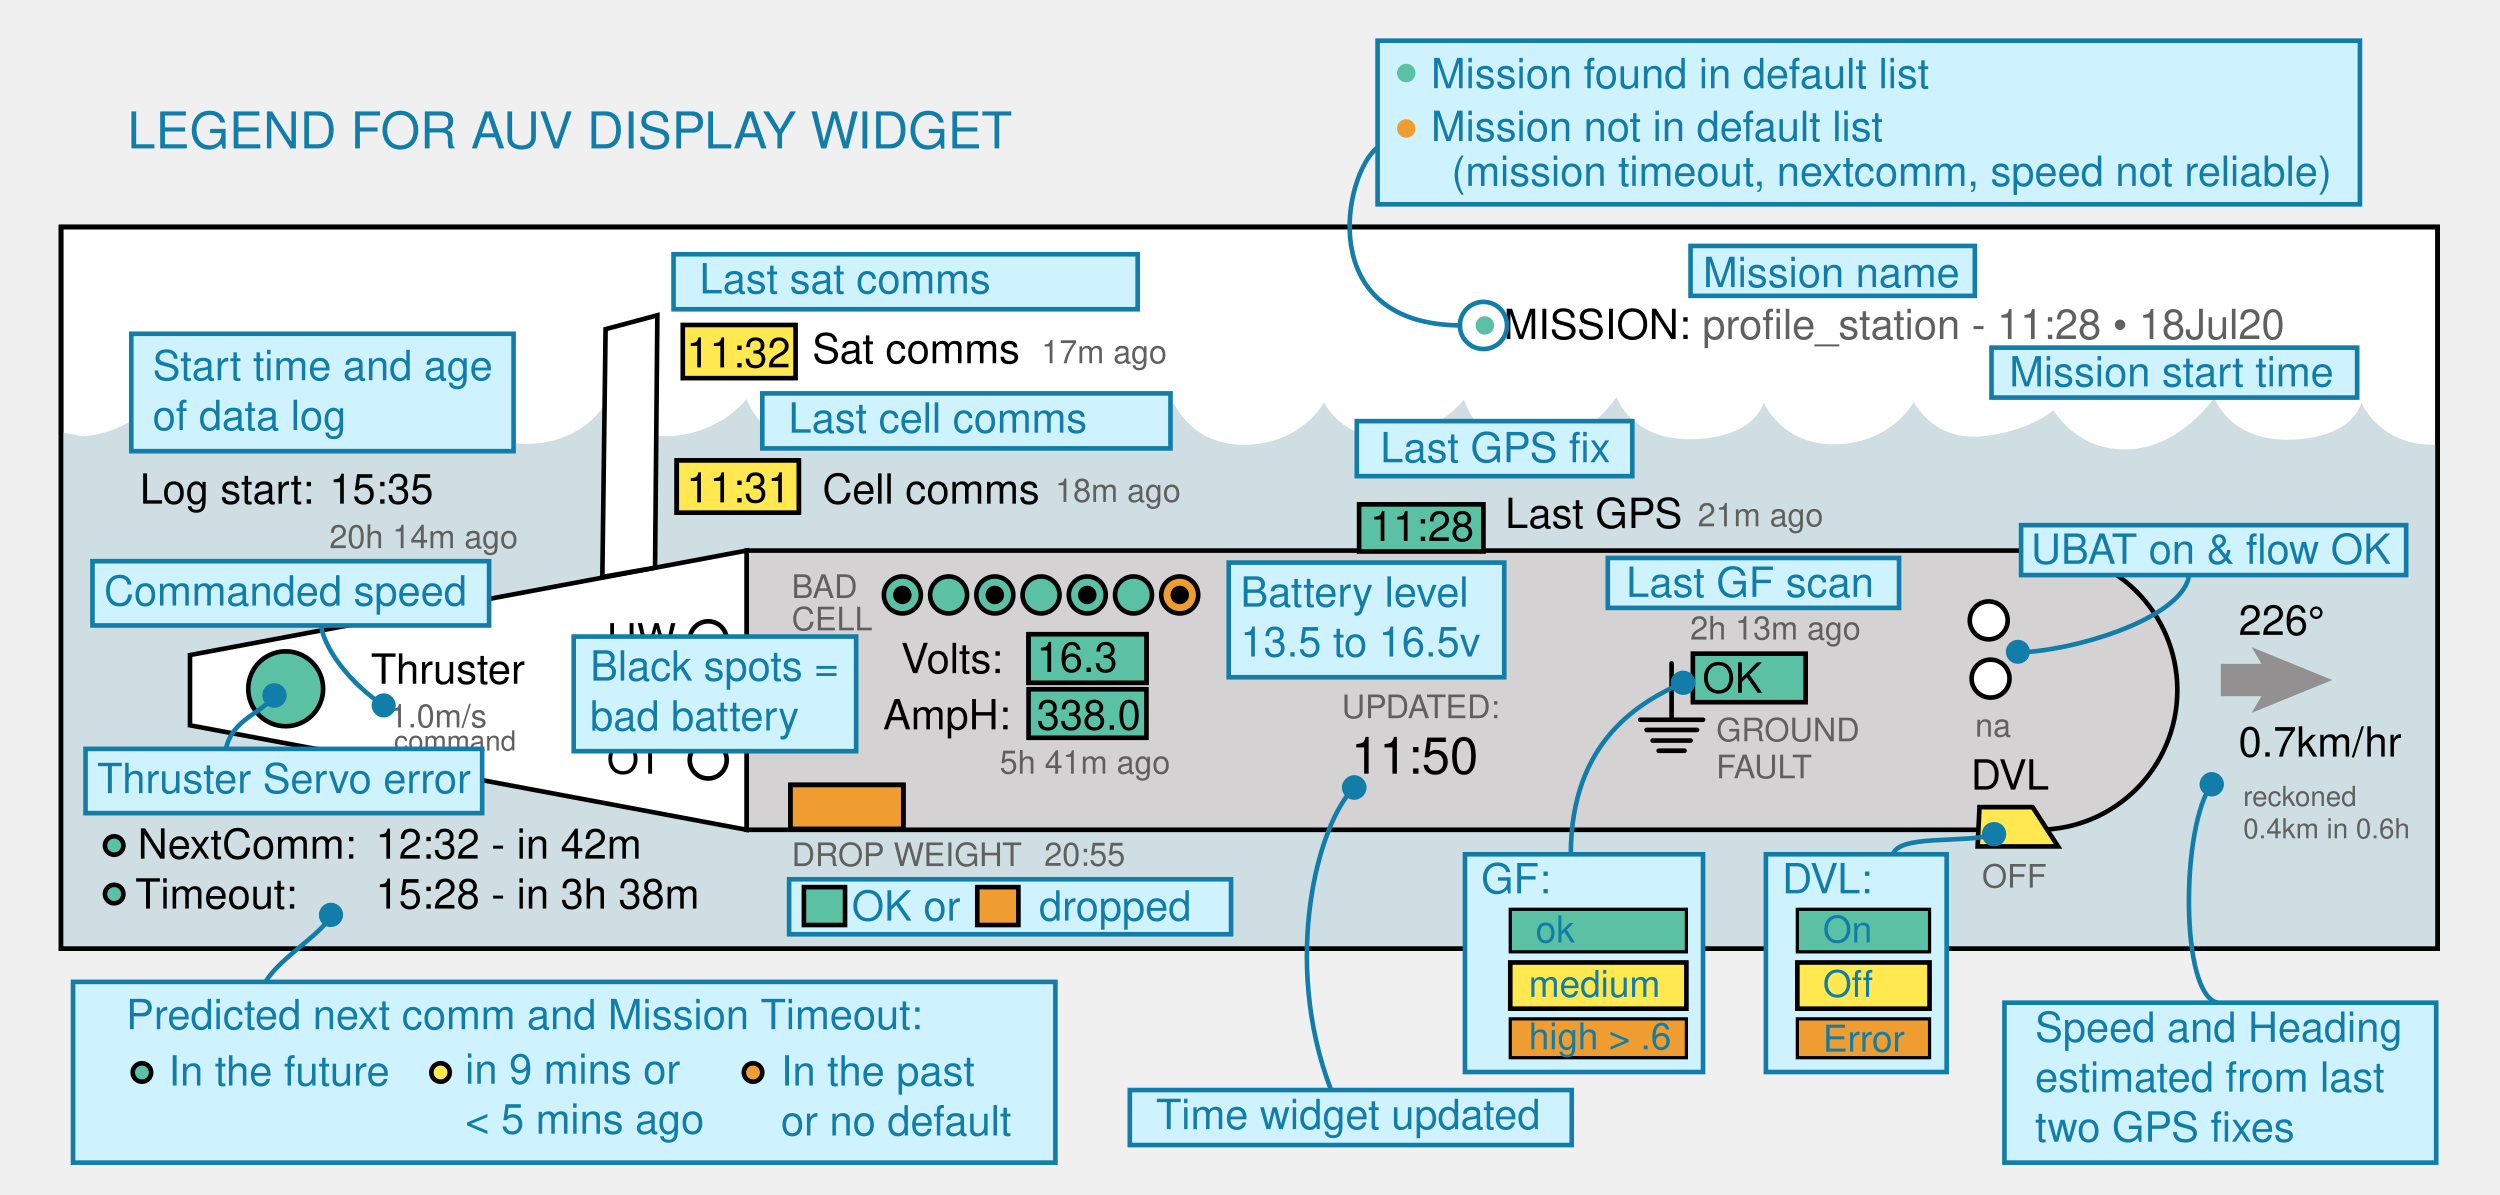
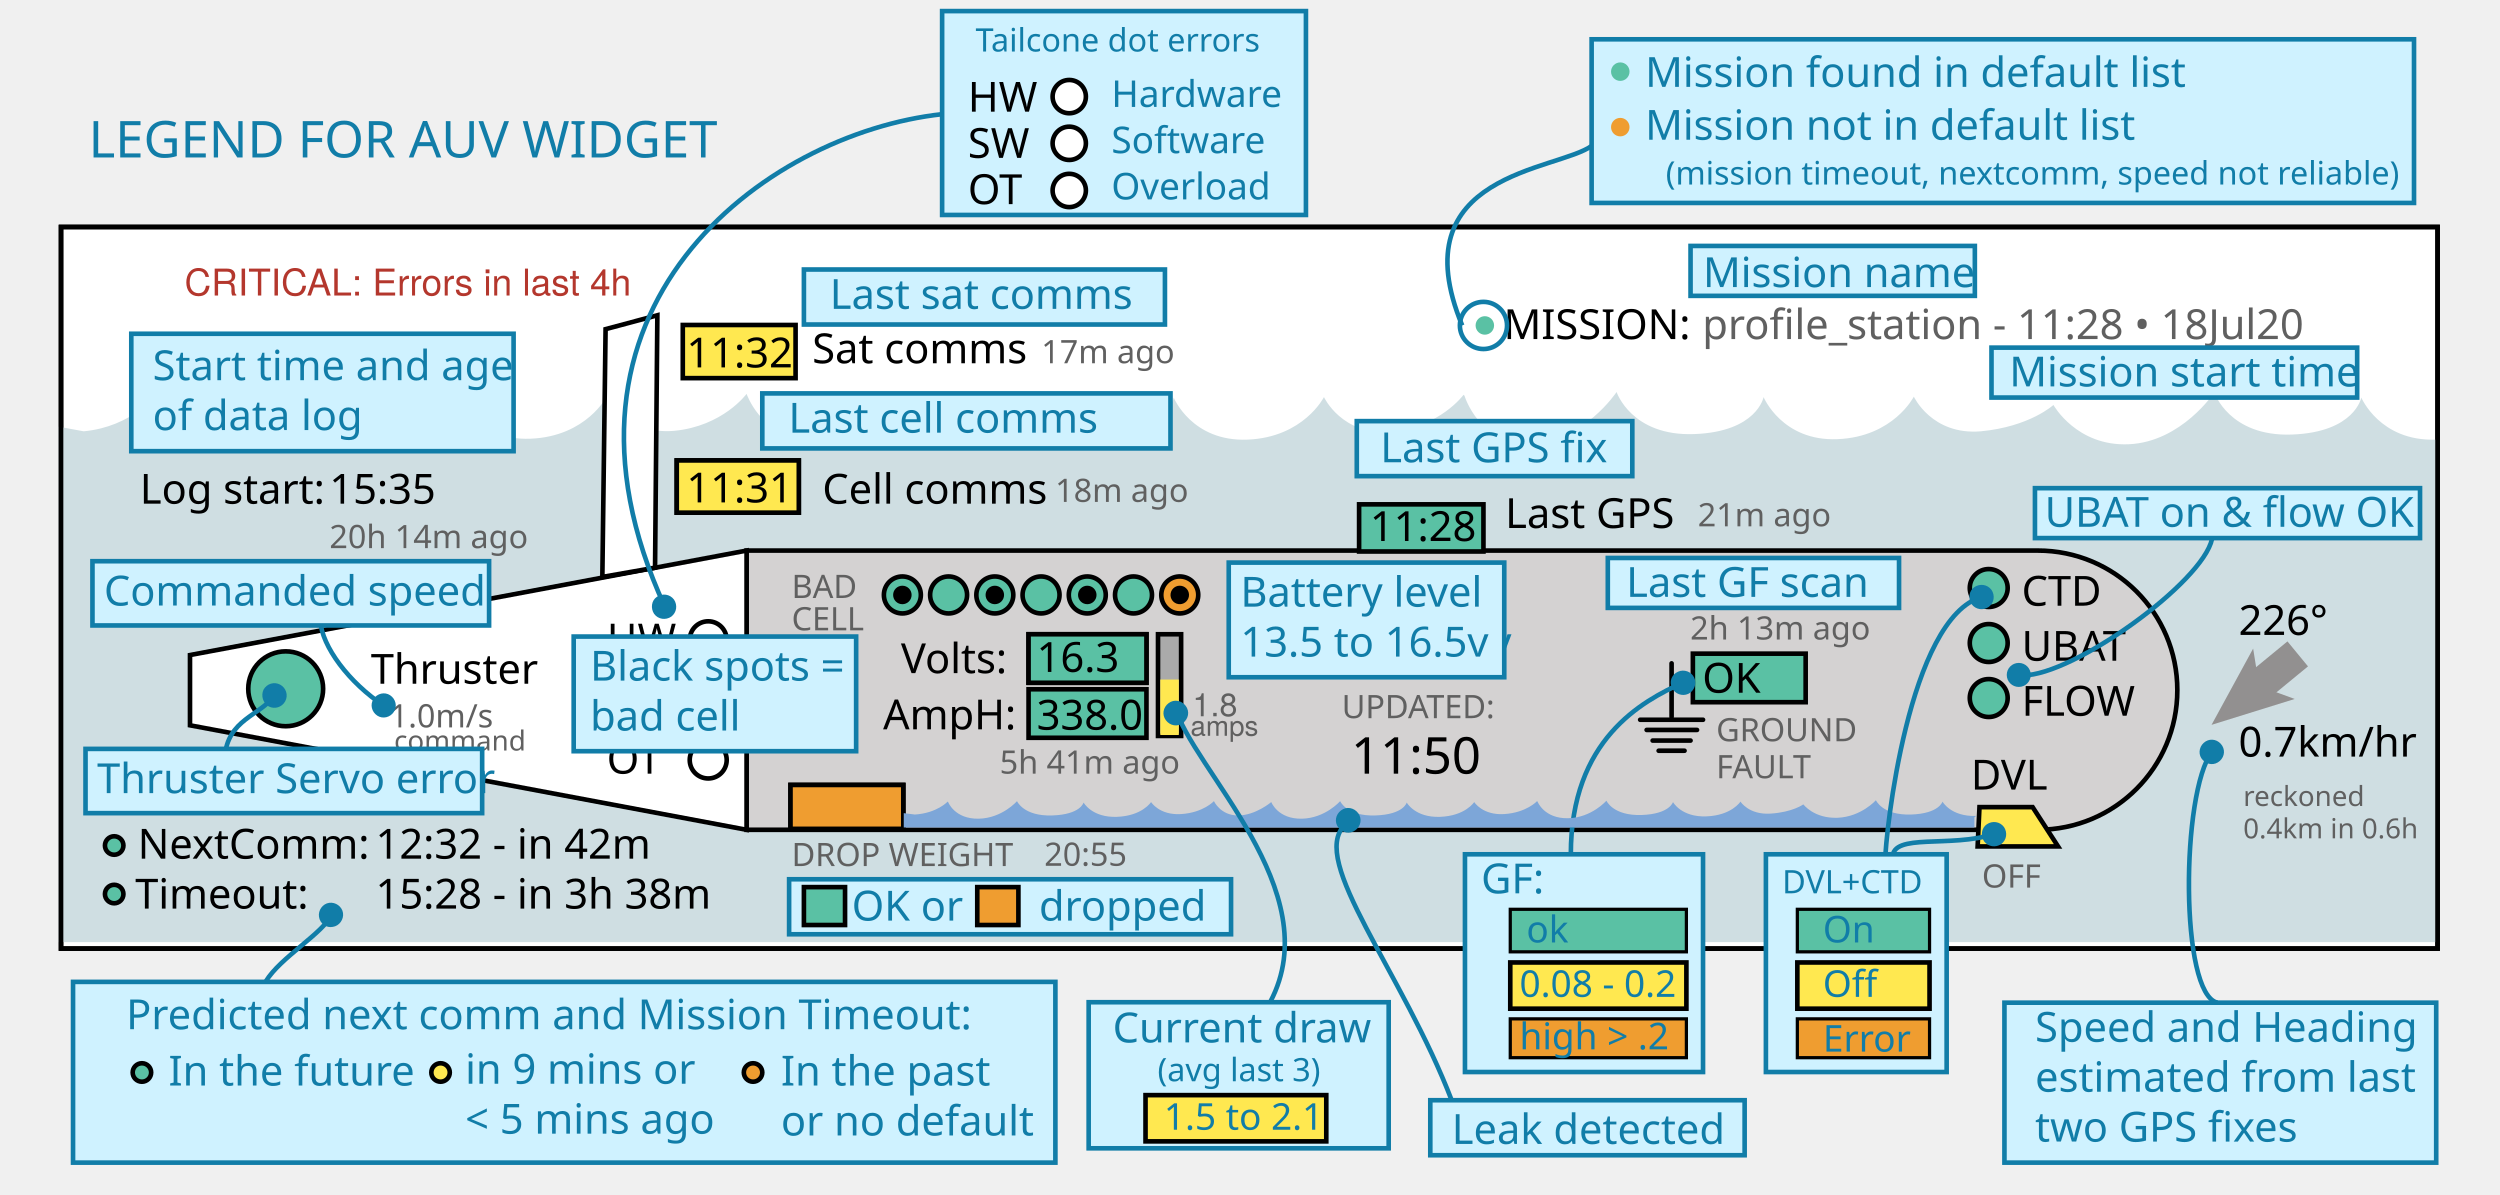
- <svg xmlns="http://www.w3.org/2000/svg" version="1.1" x="0px" y="0px" viewBox="0 0 540.8 258.4" style="enable-background:new 0 0 540.8 258.4;" xml:space="preserve">
+ <svg xmlns="http://www.w3.org/2000/svg" version="1.1" id="Layer_1" x="0px" y="0px" viewBox="0 0 540.8 258.4" style="enable-background:new 0 0 540.8 258.4;" xml:space="preserve">
  <style type="text/css">
	.st0{fill:#FFFFFF;stroke:#000000;}
	.st1{fill:#CFDEE2;}
- 	.st2{fill:none;}
- 	.st3{fill:none;stroke:#000000;}
+ 	.st2{fill:none;stroke:#000000;}
+ 	.st3{fill:none;}
	.st4{fill:#D4D2D2;stroke:#000000;}
- 	.st5{font-family:HelveticaNeue-Medium,Helvetica,Arial,sans-serif;}
+ 	.st5{font-family:'HelveticaNeue-Medium';}
	.st6{font-size:9px;}
	.st7{fill:#EF9D30;stroke:#000000;}
	.st8{fill:none;stroke:#000000;stroke-linecap:round;}
	.st9{fill:#5AC1A4;stroke:#000000;}
	.st10{fill:#5AC1A4;}
	.st11{fill:#FFE850;stroke:#000000;}
	.st12{fill:#606060;}
	.st13{font-size:7px;}
- 	.st14{font-family:HelveticaNeue-Medium,Helvetica,Arial,sans-serif;}
- 	.st15{font-size:11px;}
- 	.st16{font-size:6px;}
- 	.st17{fill:#929090;}
- 	.st18{fill:none;stroke:#117DA8;stroke-miterlimit:10;}
- 	.st19{fill:#117DA8;}
+ 	.st14{font-size:11px;}
+ 	.st15{font-size:6px;}
+ 	.st16{fill:#929090;}
+ 	.st17{fill:none;stroke:#117DA8;stroke-miterlimit:10;}
+ 	.st18{fill:#117DA8;}
+ 	.st19{fill:#7DA6D8;}
	.st20{fill:#CFF2FF;stroke:#117DA8;stroke-miterlimit:10;}
- 	.st21{enable-background:new    ;}
- 	.st22{fill:#EF9D30;}
- 	.st23{fill:#EF9D30;stroke:#000000;stroke-width:0.7;}
- 	.st24{fill:#5AC1A4;stroke:#000000;stroke-width:0.7;}
- 	.st25{font-size:8px;}
+ 	.st21{fill:#EF9D30;}
+ 	.st22{fill:#EF9D30;stroke:#000000;stroke-width:0.7;}
+ 	.st23{fill:#5AC1A4;stroke:#000000;stroke-width:0.7;}
+ 	.st24{font-size:8px;}
+ 	.st25{enable-background:new    ;}
+ 	.st26{fill:#B4372D;}
+ 	.st27{font-family:'HelveticaNeue';}
+ 	.st28{fill:#AAAAAA;stroke:#000000;}
+ 	.st29{fill:#FFE850;}
</style>
-   <g id="Layer_1">
+   <g id="Layer_1_00000015347750113019276860000013055904778347995819_">
    <rect x="13.2" y="49.1" class="st0" width="514.1" height="156.1" />
    <g transform="translate(0 8)">
      <g>
-         <path class="st1" d="M526.9,88.2v108.7H12.7V85.4l5.4,1c10.6-1,15.7-8,15.7-8l0.2,0.2c0,0,3.2,10.8,14.5,10.3     C59.9,88.5,67,77.8,67,77.8s3.2,9.6,16.8,9.1c13.6-0.5,15-8,15-8s3.9,9.6,16,9.1c12.1-0.5,16.5-9.2,16.5-9.2s3.9,8.4,14.5,7.5     c10.6-1,15.7-8,15.7-8s3.1,8.9,11.6,8.9s16-8.4,16-8.4s3.2,10.8,14.5,10.3C215,88.6,222.1,78,222.1,78s3.2,9.6,16.8,9.1     s15-8,15-8s3.9,9.6,16,9.1c12.1-0.5,16.5-9.2,16.5-9.2s3.9,8.4,14.5,7.5c10.6-1,15.7-8,15.7-8l0.2,0.2c0,0,3.2,10.8,14.5,10.3     c11.3-0.4,18.4-11.1,18.4-11.1s3.2,9.6,16.8,9.1s15-8,15-8s4,9.6,16,9.1c12.1-0.5,16.5-9.2,16.5-9.2s3.9,8.4,14.5,7.5     c10.6-1,15.7-5.7,15.7-5.7s5,9,16.3,8.5C471.9,88.7,479,78,479,78s3.2,9.6,16.8,9.1s15-8,15-8S514.8,88.6,526.9,88.2" />
-       </g>
-     </g>
-     <rect x="13.2" y="169.1" class="st2" width="514.1" height="36.1" />
-     <rect x="13.2" y="49.1" class="st3" width="514.1" height="156.1" />
-     <line class="st2" x1="137" y1="179.6" x2="155" y2="169.1" />
-     <path class="st2" d="M23.3,210.5c0,0,7.4-8.9,20.8-8.9s20.9,8.9,42.1,8.9s29.8-19,47.7-28.9" />
+         <path class="st1" d="M526.9,87.1v108.7H12.7V84.3l5.4,1c10.6-1,15.7-8,15.7-8l0.2,0.2c0,0,3.2,10.8,14.5,10.3     C59.9,87.4,67,76.7,67,76.7s3.2,9.6,16.8,9.1s15-8,15-8s3.9,9.6,16,9.1s16.5-9.2,16.5-9.2s3.9,8.4,14.5,7.5c10.6-1,15.7-8,15.7-8     s3.1,8.9,11.6,8.9s16-8.4,16-8.4s3.2,10.8,14.5,10.3c11.4-0.5,18.5-11.1,18.5-11.1s3.2,9.6,16.8,9.1s15-8,15-8s3.9,9.6,16,9.1     s16.5-9.2,16.5-9.2s3.9,8.4,14.5,7.5c10.6-1,15.7-8,15.7-8l0.2,0.2c0,0,3.2,10.8,14.5,10.3c11.3-0.4,18.4-11.1,18.4-11.1     s3.2,9.6,16.8,9.1s15-8,15-8s4,9.6,16,9.1c12.1-0.5,16.5-9.2,16.5-9.2s3.9,8.4,14.5,7.5c10.6-1,15.7-5.7,15.7-5.7s5,9,16.3,8.5     c11.4-0.5,18.5-11.2,18.5-11.2s3.2,9.6,16.8,9.1s15-8,15-8S514.8,87.5,526.9,87.1" />
+       </g>
+     </g>
+     <rect x="13.2" y="49.1" class="st2" width="514.1" height="156.1" />
+     <line class="st3" x1="137" y1="179.6" x2="155" y2="169.1" />
+     <path class="st3" d="M23.3,210.5c0,0,7.4-8.9,20.8-8.9s20.9,8.9,42.1,8.9s29.8-19,47.7-28.9" />
    <path class="st4" d="M440.8,179.5H161.5v-60.4h279.3c16.7,0,30.2,13.5,30.2,30.2l0,0C471,166,457.5,179.5,440.8,179.5z" />
    <polygon class="st0" points="41.1,156.9 161.5,179.5 161.5,119.1 41.1,141.7  " />
    <polygon class="st0" points="141.7,122.8 130.3,124.8 131,71.2 142.2,68.2  " />
    <text transform="matrix(1 0 0 1 131.2485 141.3537)" class="st5 st6">HW</text>
    <text transform="matrix(1 0 0 1 131.2485 154.3537)" class="st5 st6">SW</text>
    <text transform="matrix(1 0 0 1 131.2485 167.3537)" class="st5 st6">OT</text>
    <circle class="st0" cx="153.2" cy="138.4" r="4" />
    <circle class="st0" cx="153.2" cy="151.4" r="4" />
    <circle class="st0" cx="153.2" cy="164.4" r="4" />
    <rect x="171" y="169.8" class="st7" width="24.4" height="9.5" />
    <g>
      <line class="st8" x1="361.6" y1="143.5" x2="361.6" y2="155.1" />
      <line class="st8" x1="354.8" y1="155.7" x2="368.4" y2="155.7" />
      <line class="st8" x1="356.2" y1="157.9" x2="367.1" y2="157.9" />
      <line class="st8" x1="357.5" y1="160.2" x2="365.7" y2="160.2" />
    </g>
    <line class="st8" x1="358.8" y1="162.4" x2="364.4" y2="162.4" />
    <circle class="st9" cx="61.8" cy="149" r="8.1" />
    <g>
      <circle class="st9" cx="195.2" cy="128.7" r="4" />
      <circle class="st9" cx="205.2" cy="128.7" r="4" />
      <circle class="st9" cx="215.2" cy="128.7" r="4" />
      <circle class="st9" cx="225.2" cy="128.7" r="4" />
      <circle class="st9" cx="235.2" cy="128.7" r="4" />
      <circle class="st9" cx="245.2" cy="128.7" r="4" />
-       <circle class="st7" cx="255.2" cy="128.7" r="4" />
+       <ellipse transform="matrix(0.1602 -0.9871 0.9871 0.1602 87.2834 359.9893)" class="st7" cx="255.2" cy="128.7" rx="4" ry="4" />
    </g>
    <circle class="st10" cx="321.2" cy="70.4" r="2" />
-     <circle class="st2" cx="321.2" cy="80.9" r="1.6" />
+     <circle class="st3" cx="321.2" cy="80.9" r="1.6" />
    <circle class="st9" cx="24.7" cy="182.9" r="2" />
    <circle class="st9" cx="24.7" cy="193.4" r="2" />
    <rect x="147.7" y="70.3" class="st11" width="24.4" height="11.5" />
    <rect x="146.4" y="99.6" class="st11" width="26.4" height="11.3" />
    <rect x="294" y="109.1" class="st9" width="26.9" height="10.2" />
    <rect x="222.5" y="149.1" class="st9" width="25.5" height="10.5" />
    <rect x="222.5" y="137.2" class="st9" width="25.5" height="10.5" />
    <rect x="171" y="169.8" class="st7" width="24.4" height="9.5" />
    <rect x="146.4" y="99.6" class="st11" width="26.4" height="11.3" />
    <rect x="222.5" y="137.2" class="st9" width="25.5" height="10.5" />
    <rect x="366.2" y="141.4" class="st9" width="24.4" height="10.5" />
    <polygon class="st11" points="428.2,174.6 439.7,174.6 445.2,183.1 427.8,183.1  " />
-     <ellipse transform="matrix(0.1602 -0.9871 0.9871 0.1602 149.466 547.2635)" class="st2" cx="396.3" cy="185.8" rx="5.9" ry="5.9" />
-     <circle class="st0" cx="430.2" cy="134.2" r="4.1" />
-     <circle class="st0" cx="430.6" cy="146.8" r="4.1" />
-     <text transform="matrix(1 0 0 1 427.2485 159.3537)" class="st12 st5 st13">na</text>
+     <ellipse class="st3" cx="396.4" cy="185.8" rx="5.9" ry="5.9" />
+     <circle class="st9" cx="430.2" cy="127.2" r="4.1" />
+     <circle class="st9" cx="430.2" cy="139.1" r="4.1" />
+     <circle class="st9" cx="430.2" cy="151" r="4.1" />
    <text transform="matrix(1 0 0 1 368.2485 73.3537)" class="st12 st5 st6">profile_station - 11:28 • 18Jul20</text>
-     <text transform="matrix(1 0 0 1 148.4957 108.6786)" class="st5 st6">11:31</text>
+     <text transform="matrix(1 0 0 1 148.4956 108.6786)" class="st5 st6">11:31</text>
    <text transform="matrix(1 0 0 1 148.4963 79.4791)" class="st5 st6">11:32</text>
-     <text transform="matrix(1 0 0 1 296.349 117.0336)" class="st5 st6">11:28</text>
+     <text transform="matrix(1 0 0 1 296.3491 117.0336)" class="st5 st6">11:28</text>
    <text transform="matrix(1 0 0 1 484.2485 137.3537)" class="st5 st6">226°</text>
    <text transform="matrix(1 0 0 1 484.2485 163.6742)" class="st5 st6">0.7km/hr</text>
    <text transform="matrix(1 0 0 1 81.2485 185.7436)" class="st5 st6">12:32 - in 42m</text>
    <text transform="matrix(1 0 0 1 81.2485 196.5436)" class="st5 st6">15:28 - in 3h 38m</text>
    <text transform="matrix(1 0 0 1 225.2485 78.5761)" class="st12 st5 st13">17m ago</text>
    <text transform="matrix(1 0 0 1 71.2485 108.9576)" class="st5 st6">15:35</text>
    <text transform="matrix(1 0 0 1 71.2485 118.5761)" class="st12 st5 st13">20h 14m ago</text>
    <text transform="matrix(1 0 0 1 228.2485 108.5761)" class="st12 st5 st13">18m ago</text>
    <text transform="matrix(1 0 0 1 224.2485 145.3468)" class="st5 st6">16.3</text>
    <text transform="matrix(1 0 0 1 224.2485 157.8454)" class="st5 st6">338.0</text>
    <text transform="matrix(1 0 0 1 216.2485 167.3537)" class="st12 st5 st13">5h 41m ago</text>
    <text transform="matrix(1 0 0 1 225.8867 187.2882)" class="st12 st5 st13">20:55</text>
-     <text transform="matrix(1 0 0 1 365.6114 138.3473)" class="st12 st5 st13">2h 13m ago</text>
+     <text transform="matrix(1 0 0 1 365.6113 138.3473)" class="st12 st5 st13">2h 13m ago</text>
    <text transform="matrix(1 0 0 1 367.2485 113.8537)" class="st12 st5 st13">21m ago</text>
    <text transform="matrix(1 0 0 1 368.2485 149.851)" class="st5 st6">OK</text>
-     <text transform="matrix(1 0 0 1 84.3097 157.3537)" class="st12 st5 st13">1.0m/s</text>
-     <text transform="matrix(1 0 0 1 286.2485 142.0872)" class="st14 st15">BRIZO</text>
-     <text transform="matrix(1 0 0 1 292.2485 167.3537)" class="st14 st15">11:50</text>
-     <text transform="matrix(1 0 0 1 485.2485 181.3537)" class="st12 st5 st16">0.4km in 0.6h</text>
+     <text transform="matrix(1 0 0 1 84.3098 157.3537)" class="st12 st5 st13">1.0m/s</text>
+     <text transform="matrix(1 0 0 1 286.2485 142.0872)" class="st5 st14">BRIZO</text>
+     <text transform="matrix(1 0 0 1 292.2485 167.3537)" class="st5 st14">11:50</text>
+     <text transform="matrix(1 0 0 1 485.2485 181.3537)" class="st12 st5 st15">0.4km in 0.6h</text>
    <text transform="matrix(1 0 0 1 325.2485 73.3537)" class="st5 st6">MISSION:</text>
    <text transform="matrix(1 0 0 1 290.2485 155.3537)" class="st12 st5 st13">UPDATED:</text>
    <g>
      <circle cx="195.2" cy="128.7" r="2" />
      <circle cx="215.2" cy="128.7" r="2" />
      <circle cx="235.2" cy="128.7" r="2" />
-       <circle cx="255.2" cy="128.7" r="2" />
+       <ellipse transform="matrix(0.1602 -0.9871 0.9871 0.1602 87.2834 359.9893)" cx="255.2" cy="128.7" rx="2" ry="2" />
      <text transform="matrix(1 0 0 1 171.2485 129.3537)" class="st12 st5 st13">BAD</text>
      <text transform="matrix(1 0 0 1 171.2485 136.3537)" class="st12 st5 st13">CELL</text>
    </g>
-     <text transform="matrix(1 0 0 1 485.2485 174.3537)" class="st12 st5 st16">reckoned</text>
-     <text transform="matrix(1 0 0 1 85.2485 162.3537)" class="st12 st5 st16">command</text>
-     <text transform="matrix(1 0 0 1 194.8885 145.6178)" class="st5 st6">Volts:</text>
+     <text transform="matrix(1 0 0 1 485.2485 174.3537)" class="st12 st5 st15">reckoned</text>
+     <text transform="matrix(1 0 0 1 85.2485 162.3537)" class="st12 st5 st15">command</text>
+     <text transform="matrix(1 0 0 1 194.8884 145.6178)" class="st5 st6">Volts:</text>
    <text transform="matrix(1 0 0 1 191.0276 157.7702)" class="st5 st6">AmpH:</text>
    <text transform="matrix(1 0 0 1 171.2485 187.3537)" class="st12 st5 st13">DROP WEIGHT</text>
-     <text transform="matrix(1 0 0 1 428.7364 192.0028)" class="st12 st5 st13">OFF</text>
-     <text transform="matrix(1 0 0 1 29.7938 185.7436)" class="st5 st6">NextComm:</text>
+     <text transform="matrix(1 0 0 1 428.7363 192.0028)" class="st12 st5 st13">OFF</text>
+     <text transform="matrix(1 0 0 1 29.7937 185.7436)" class="st5 st6">NextComm:</text>
    <text transform="matrix(1 0 0 1 29.2485 196.5436)" class="st5 st6">Timeout: </text>
    <g>
      <text transform="matrix(1 0 0 1 371.2485 160.3537)" class="st12 st5 st13">GROUND</text>
      <text transform="matrix(1 0 0 1 371.2485 168.3537)" class="st12 st5 st13">FAULT</text>
    </g>
-     <text transform="matrix(1 0 0 1 426.3441 170.8031)" class="st5 st6">DVL</text>
+     <text transform="matrix(1 0 0 1 426.344 170.8031)" class="st5 st6">DVL</text>
+     <text transform="matrix(1 0 0 1 437.3228 131.0304)" class="st5 st6">CTD</text>
+     <text transform="matrix(1 0 0 1 437.3228 142.9301)" class="st5 st6">UBAT</text>
+     <text transform="matrix(1 0 0 1 437.3228 154.8298)" class="st5 st6">FLOW</text>
    <text transform="matrix(1 0 0 1 325.5999 114.2191)" class="st5 st6">Last GPS</text>
    <text transform="matrix(1 0 0 1 175.7026 78.5761)" class="st5 st6">Sat comms</text>
    <text transform="matrix(1 0 0 1 177.8984 108.9576)" class="st5 st6">Cell comms</text>
    <text transform="matrix(1 0 0 1 30.2485 108.9576)" class="st5 st6">Log start:</text>
-     <text transform="matrix(1 0 0 1 80.2152 147.9057)" class="st5 st6">Thruster</text>
-     <g>
-       <rect x="480.4" y="143.6" class="st17" width="11.7" height="7" />
-       <g>
-         <polygon class="st17" points="504.5,147.1 487.1,154.2 491.2,147.1 487.1,140    " />
-       </g>
-     </g>
-     <path class="st18" d="M316.3,70.4c-32.4,0-25.6-33.1-18.2-38.6" />
-     <g>
-       <g>
-         <path class="st18" d="M364.2,147.6c-9.1,4.1-24.4,12.4-24.4,37.2" />
-         <g>
-           <path class="st19" d="M363,145.3c1.3-0.6,2.9,0,3.5,1.3c0.6,1.3,0,2.9-1.3,3.5c-1.3,0.6-2.9,0-3.5-1.3      C361,147.5,361.6,145.9,363,145.3z" />
-         </g>
-       </g>
-     </g>
-     <circle class="st18" cx="320.9" cy="70.4" r="5.1" />
-   </g>
-   <g id="Layer_2">
+     <text transform="matrix(1 0 0 1 80.2151 147.9057)" class="st5 st6">Thruster</text>
+     <g>
+       <rect x="486.7" y="141.7" transform="matrix(0.7725 -0.635 0.635 0.7725 19.8273 345.7652)" class="st16" width="11.7" height="7" />
+       <g>
+         <polygon class="st16" points="478.4,156.8 487.4,140.3 488.7,148.4 496.4,151.2    " />
+       </g>
+     </g>
+     <path class="st17" d="M316.3,70.4C302.6,37.3,337,37,344.4,31.5" />
+     <g>
+       <g>
+         <g>
+           <path class="st18" d="M363,145.3c1.3-0.6,2.9,0,3.5,1.3s0,2.9-1.3,3.5s-2.9,0-3.5-1.3C361,147.5,361.6,145.9,363,145.3z" />
+         </g>
+         <path class="st17" d="M364.2,147.6c-9.1,4.1-24.4,12.4-24.4,37.2" />
+       </g>
+     </g>
+     <circle class="st17" cx="320.9" cy="70.4" r="5.1" />
+   </g>
+   <g transform="translate(119.3 -107.2)">
+     <path class="st19" d="M307.8,284v2.2H76.2v-3.1l2.4,0.3c4.8-0.3,7.1-2.8,7.1-2.8l0.1,0.1c0,0,1.4,3.7,6.6,3.6   c5.1-0.1,8.3-3.8,8.3-3.8s1.4,3.3,7.6,3.1s6.8-2.8,6.8-2.8s1.8,3.3,7.2,3.1c5.5-0.2,7.4-3.2,7.4-3.2s1.8,2.9,6.5,2.6   c4.8-0.3,7.1-2.8,7.1-2.8s1.4,3.1,5.2,3.1c3.8,0,7.2-2.9,7.2-2.9s1.4,3.7,6.6,3.6c5.1-0.1,8.3-3.8,8.3-3.8s1.4,3.3,7.6,3.1   s6.8-2.8,6.8-2.8s1.8,3.3,7.2,3.1c5.5-0.2,7.4-3.2,7.4-3.2s1.8,2.9,6.5,2.6c4.8-0.3,7.1-2.8,7.1-2.8l0.1,0.1c0,0,1.4,3.7,6.6,3.6   c5.1-0.1,8.3-3.8,8.3-3.8s1.4,3.3,7.6,3.1c6.1-0.2,6.8-2.8,6.8-2.8s1.8,3.3,7.2,3.1c5.5-0.2,7.4-3.2,7.4-3.2s1.8,2.9,6.5,2.6   c4.8-0.3,7.1-2,7.1-2s2.3,3.1,7.4,2.9s8.3-3.8,8.3-3.8s1.4,3.3,7.6,3.1c6.1-0.2,6.8-2.8,6.8-2.8s1.8,3.3,7.3,3.1" />
+   </g>
+   <g id="Layer_2_00000166634407880194734030000015502369726448603821_">
    <rect x="433.6" y="216.9" class="st20" width="93.4" height="34.6" />
    <rect x="316.9" y="184.8" class="st20" width="51.5" height="47.1" />
-     <rect x="298" y="8.8" class="st20" width="212.5" height="35.4" />
+     <rect x="344.3" y="8.5" class="st20" width="177.9" height="35.4" />
    <rect x="365.7" y="53.2" class="st20" width="61.5" height="10.8" />
    <rect x="430.8" y="75.2" class="st20" width="79.1" height="10.8" />
-     <rect x="437.2" y="113.6" class="st20" width="83.3" height="10.8" />
-     <text transform="matrix(1 0 0 1 434.6486 83.5911)" class="st19 st5 st6">Mission start time</text>
-     <text transform="matrix(1 0 0 1 27.5493 32.1074)" class="st19 st5 st15">LEGEND FOR AUV DISPLAY WIDGET</text>
-     <text transform="matrix(1 0 0 1 440.2325 225.3584)" class="st21">
-       <tspan x="0" y="0" class="st19 st5 st6">Speed and Heading</tspan>
-       <tspan x="0" y="10.8" class="st19 st5 st6">estimated from last</tspan>
-       <tspan x="0" y="21.6" class="st19 st5 st6">two GPS fixes</tspan>
-     </text>
-     <text transform="matrix(1 0 0 1 368.3982 62.1027)" class="st19 st5 st6">Mission name</text>
+     <rect x="440.2" y="105.6" class="st20" width="83.3" height="10.8" />
+     <text transform="matrix(1 0 0 1 434.6487 83.5911)" class="st18 st5 st6">Mission start time</text>
+     <text transform="matrix(1 0 0 1 19.1772 34.0609)" class="st18 st5 st14">LEGEND FOR AUV WIDGET</text>
+     <text transform="matrix(1 0 0 1 440.2324 225.3584)" class="st18 st5 st6">Speed and Heading</text>
+     <text transform="matrix(1 0 0 1 440.2324 236.1584)" class="st18 st5 st6">estimated from last</text>
+     <text transform="matrix(1 0 0 1 440.2324 246.9584)" class="st18 st5 st6">two GPS fixes</text>
+     <text transform="matrix(1 0 0 1 368.3982 62.1027)" class="st18 st5 st6">Mission name</text>
    <rect x="347.8" y="120.7" class="st20" width="63" height="10.8" />
-     <text transform="matrix(1 0 0 1 351.7762 129.1205)" class="st19 st5 st6">Last GF scan</text>
-     <text transform="matrix(1 0 0 1 439.3318 121.9586)" class="st19 st5 st6">UBAT on &amp; flow OK</text>
-     <text transform="matrix(1 0 0 1 309.5522 19.0735)" class="st19 st5 st6">Mission found in default list</text>
-     <text transform="matrix(1 0 0 1 309.5522 30.5092)" class="st19 st5 st6">Mission not in default list  </text>
-     <circle class="st10" cx="304.2" cy="15.8" r="2" />
-     <circle class="st22" cx="304.2" cy="27.8" r="2" />
+     <text transform="matrix(1 0 0 1 351.7761 129.1205)" class="st18 st5 st6">Last GF scan</text>
+     <text transform="matrix(1 0 0 1 442.3032 113.9561)" class="st18 st5 st6">UBAT on &amp; flow OK</text>
+     <text transform="matrix(1 0 0 1 355.8777 18.7944)" class="st18 st5 st6">Mission found in default list</text>
+     <text transform="matrix(1 0 0 1 355.8777 30.2301)" class="st18 st5 st6">Mission not in default list  </text>
+     <circle class="st10" cx="350.5" cy="15.5" r="2" />
+     <circle class="st21" cx="350.5" cy="27.5" r="2" />
    <rect x="15.8" y="212.4" class="st20" width="212.5" height="39.1" />
-     <text transform="matrix(1 0 0 1 27.2901 222.6425)" class="st19 st5 st6">Predicted next comm and Mission Timeout:</text>
+     <text transform="matrix(1 0 0 1 27.29 222.6425)" class="st18 st5 st6">Predicted next comm and Mission Timeout:</text>
    <circle class="st9" cx="30.7" cy="232" r="2" />
    <circle class="st11" cx="95.3" cy="232" r="2" />
    <circle class="st7" cx="162.9" cy="232" r="2" />
-     <rect x="326.7" y="220.4" class="st23" width="38.1" height="8.4" />
+     <rect x="326.7" y="220.4" class="st22" width="38.1" height="8.4" />
    <rect x="326.7" y="208.2" class="st11" width="38.1" height="10" />
-     <rect x="326.7" y="196.7" class="st24" width="38.1" height="9.2" />
-     <text transform="matrix(1 0 0 1 320.3983 193.2434)" class="st21">
-       <tspan x="0" y="0" class="st19 st5 st6">GF:   </tspan>
-       <tspan x="0" y="11.2" class="st19 st5 st6">    </tspan>
-       <tspan x="10" y="11.2" class="st19 st5 st25">        </tspan>
+     <rect x="326.7" y="196.7" class="st23" width="38.1" height="9.2" />
+     <text transform="matrix(1 0 0 1 320.3982 193.2434)" class="st18 st5 st6">GF:   </text>
+     <text transform="matrix(1 0 0 1 320.3982 204.4434)" class="st18 st5 st6">    </text>
+     <text transform="matrix(1 0 0 1 330.3982 204.4434)" class="st18 st5 st24">        </text>
+     <g>
+       <g>
+         <path class="st17" d="M478.5,162.6c-6.7,8.8-7,52.6,1.2,54.3" />
+         <g>
+           <path class="st18" d="M476.7,160.7c1.1-1,2.7-0.9,3.7,0.2c1,1.1,0.9,2.7-0.2,3.7s-2.7,0.9-3.7-0.2      C475.5,163.4,475.6,161.7,476.7,160.7z" />
+         </g>
+       </g>
+     </g>
+     <g>
+       <g>
+         <path class="st17" d="M71.7,197.8c-1.5,3.9-11.1,9.3-14.2,14.5" />
+         <g>
+           <path class="st18" d="M69,198.3c-0.2-1.4,0.8-2.8,2.2-3c1.4-0.2,2.8,0.8,3,2.2s-0.8,2.8-2.2,3C70.6,200.8,69.2,199.8,69,198.3z" />
+         </g>
+       </g>
+     </g>
+     <g>
+       <g>
+         <path class="st17" d="M437.6,146.1c11,0,38.9-20.1,40.9-29.5" />
+         <g>
+           <circle class="st18" cx="436.7" cy="146" r="2.6" />
+         </g>
+       </g>
+     </g>
+     <g>
+       <g>
+         <path class="st17" d="M83.1,152.7c-7.6-5-13.5-12.9-13.8-18.4" />
+         <g>
+           <path class="st18" d="M84.4,150.4c1.2,0.8,1.6,2.4,0.8,3.6c-0.8,1.2-2.4,1.6-3.6,0.8s-1.6-2.4-0.8-3.6      C81.6,150,83.2,149.6,84.4,150.4z" />
+         </g>
+       </g>
+     </g>
+     <g>
+       <g>
+         <g>
+           <path class="st18" d="M290.1,175.3c1.2-0.9,2.8-0.6,3.7,0.6c0.9,1.2,0.6,2.8-0.6,3.7s-2.8,0.6-3.7-0.6S288.9,176.2,290.1,175.3z      " />
+         </g>
+       </g>
+     </g>
+     <g>
+       <g>
+         <path class="st17" d="M431.5,180.4c-9.7,3.1-22.1-0.3-22.1,5.1" />
+         <g>
+           <path class="st18" d="M429.8,178.3c1.2-0.8,2.8-0.6,3.7,0.6c0.8,1.2,0.6,2.8-0.6,3.7c-1.2,0.8-2.8,0.6-3.7-0.6      C428.4,180.8,428.6,179.1,429.8,178.3z" />
+         </g>
+       </g>
+     </g>
+     <g>
+       <g>
+         <path class="st17" d="M428.8,129.1c-16,4.4-21,51.8-21,57.2" />
+         <g>
+           <path class="st18" d="M427.1,127c1.2-0.8,2.8-0.6,3.7,0.6c0.8,1.2,0.6,2.8-0.6,3.7c-1.2,0.8-2.8,0.6-3.7-0.6      C425.7,129.5,425.9,127.8,427.1,127z" />
+         </g>
+       </g>
+     </g>
+     <g>
+       <g>
+         <path class="st17" d="M59.5,150.3c-3.2,4.6-10.3,5.2-10.9,13.6" />
+         <g>
+           <path class="st18" d="M57,149.2c0.7-1.3,2.3-1.8,3.6-1.1s1.8,2.3,1.1,3.6s-2.3,1.8-3.6,1.1C56.9,152.1,56.4,150.5,57,149.2z" />
+         </g>
+       </g>
+     </g>
+     <rect x="235.5" y="216.8" class="st20" width="64.9" height="31.6" />
+     <text transform="matrix(1 0 0 1 240.6965 225.4945)" class="st25">
+       <tspan x="0" y="0" class="st18 st5 st6">Current draw </tspan>
+       <tspan x="9.7" y="8.4" class="st18 st5 st13">(avg last 3)</tspan>
    </text>
-     <g>
-       <g>
-         <path class="st18" d="M478.5,169.6c-6.7,8.8-7,45.6,1.2,47.3" />
-         <g>
-           <path class="st19" d="M476.7,167.7c1.1-1,2.7-0.9,3.7,0.2c1,1.1,0.9,2.7-0.2,3.7c-1.1,1-2.7,0.9-3.7-0.2      C475.5,170.4,475.6,168.7,476.7,167.7z" />
-         </g>
-       </g>
-     </g>
-     <g>
-       <g>
-         <path class="st18" d="M71.7,197.8c-1.5,3.9-11.1,9.3-14.2,14.5" />
-         <g>
-           <path class="st19" d="M69,198.3c-0.2-1.4,0.8-2.8,2.2-3c1.4-0.2,2.8,0.8,3,2.2c0.2,1.4-0.8,2.8-2.2,3      C70.6,200.8,69.2,199.8,69,198.3z" />
-         </g>
-       </g>
-     </g>
-     <g>
-       <g>
-         <path class="st18" d="M436.4,141.1c11,0,35.1-6.9,37.1-16.3" />
-         <g>
-           <circle class="st19" cx="436.5" cy="141" r="2.6" />
-         </g>
-       </g>
-     </g>
-     <g>
-       <g>
-         <path class="st18" d="M83.1,152.7c-7.6-5-13.5-12.9-13.8-18.4" />
-         <g>
-           <path class="st19" d="M84.4,150.4c1.2,0.8,1.6,2.4,0.8,3.6c-0.8,1.2-2.4,1.6-3.6,0.8c-1.2-0.8-1.6-2.4-0.8-3.6      C81.6,150,83.2,149.6,84.4,150.4z" />
-         </g>
-       </g>
-     </g>
-     <g>
-       <g>
-         <path class="st18" d="M293,170.3c-7.9,7.6-15.8,37.4-5.1,65.4" />
-         <g>
-           <path class="st19" d="M291.4,168.2c1.2-0.9,2.8-0.6,3.7,0.6c0.9,1.2,0.6,2.8-0.6,3.7c-1.2,0.9-2.8,0.6-3.7-0.6      S290.2,169.1,291.4,168.2z" />
-         </g>
-       </g>
-     </g>
-     <g>
-       <g>
-         <path class="st18" d="M431.5,180.4c-6,2.3-22.1-0.3-22.1,5.1" />
-         <g>
-           <path class="st19" d="M429.8,178.3c1.2-0.8,2.8-0.6,3.7,0.6c0.8,1.2,0.6,2.8-0.6,3.7c-1.2,0.8-2.8,0.6-3.7-0.6      C428.4,180.8,428.6,179.1,429.8,178.3z" />
-         </g>
-       </g>
-     </g>
-     <g>
-       <g>
-         <path class="st18" d="M59.5,150.3c-3.2,4.6-10.3,5.2-10.9,13.6" />
-         <g>
-           <path class="st19" d="M57,149.2c0.7-1.3,2.3-1.8,3.6-1.1c1.3,0.7,1.8,2.3,1.1,3.6c-0.7,1.3-2.3,1.8-3.6,1.1      C56.9,152.1,56.4,150.5,57,149.2z" />
-         </g>
-       </g>
-     </g>
-     <rect x="244.4" y="235.8" class="st20" width="95.6" height="11.9" />
-     <text transform="matrix(1 0 0 1 250.0654 244.2477)" class="st19 st5 st6">Time widget updated</text>
-     <text transform="matrix(1 0 0 1 36.4543 234.8258)" class="st19 st5 st6">In the future</text>
-     <text transform="matrix(1 0 0 1 100.6253 234.4354)" class="st21">
-       <tspan x="0" y="0" class="st19 st5 st6">in 9 mins or</tspan>
-       <tspan x="46.9" y="0" class="st19 st5 st6"> </tspan>
-       <tspan x="0" y="10.8" class="st19 st5 st6">&lt; 5 mins ago</tspan>
-     </text>
-     <text transform="matrix(1 0 0 1 168.9319 234.8258)" class="st21">
-       <tspan x="0" y="0" class="st19 st5 st6">In the past</tspan>
-       <tspan x="0" y="10.8" class="st19 st5 st6">or no default</tspan>
-     </text>
-     <rect x="145.7" y="55" class="st20" width="100.4" height="11.9" />
+     <path class="st17" d="M290.9,178.5c-7.9,7.6,12.5,31.7,23.2,59.7" />
+     <rect x="309.4" y="238" class="st20" width="68" height="11.9" />
+     <text transform="matrix(1 0 0 1 314.0442 247.4518)" class="st18 st5 st6">Leak detected</text>
+     <text transform="matrix(1 0 0 1 36.4543 234.8258)" class="st18 st5 st6">In the future</text>
+     <text transform="matrix(1 0 0 1 100.6252 234.4354)" class="st18 st5 st6">in 9 mins or</text>
+     <text transform="matrix(1 0 0 1 147.5254 234.4354)" class="st18 st5 st6"> </text>
+     <text transform="matrix(1 0 0 1 100.6252 245.2354)" class="st18 st5 st6">&lt; 5 mins ago</text>
+     <text transform="matrix(1 0 0 1 168.9319 234.8258)" class="st18 st5 st6">In the past</text>
+     <text transform="matrix(1 0 0 1 168.9319 245.6258)" class="st18 st5 st6">or no default</text>
+     <rect x="173.9" y="58.3" class="st20" width="78.1" height="11.9" />
    <rect x="164.9" y="85.1" class="st20" width="88.3" height="11.9" />
-     <text transform="matrix(1 0 0 1 151.3148 63.4639)" class="st19 st5 st6">Last sat comms </text>
-     <text transform="matrix(1 0 0 1 170.5626 93.5899)" class="st19 st5 st6">Last cell comms </text>
+     <text transform="matrix(1 0 0 1 179.5007 66.8127)" class="st18 st5 st6">Last sat comms </text>
+     <text transform="matrix(1 0 0 1 170.5625 93.5899)" class="st18 st5 st6">Last cell comms </text>
    <rect x="28.4" y="72.2" class="st20" width="82.7" height="25.4" />
-     <text transform="matrix(1 0 0 1 33.0229 82.2377)" class="st21">
-       <tspan x="0" y="0" class="st19 st5 st6">Start time and age</tspan>
-       <tspan x="0" y="10.8" class="st19 st5 st6">of data log</tspan>
-     </text>
+     <text transform="matrix(1 0 0 1 33.0229 82.2377)" class="st18 st5 st6">Start time and age</text>
+     <text transform="matrix(1 0 0 1 33.0229 93.0377)" class="st18 st5 st6">of data log</text>
    <rect x="293.5" y="91.1" class="st20" width="59.6" height="11.9" />
-     <text transform="matrix(1 0 0 1 298.588 99.9923)" class="st19 st5 st6">Last GPS fix</text>
-     <text transform="matrix(1 0 0 1 273.2951 131.2306)" class="st21">
-       <tspan x="0" y="0" class="st19 st5 st6">Battery level</tspan>
-       <tspan x="0" y="10.8" class="st19 st5 st6">13.5 to 16.5v</tspan>
-     </text>
+     <text transform="matrix(1 0 0 1 298.5879 99.9923)" class="st18 st5 st6">Last GPS fix</text>
+     <text transform="matrix(1 0 0 1 273.2952 131.2306)" class="st18 st5 st6">Battery level</text>
+     <text transform="matrix(1 0 0 1 273.2952 142.0306)" class="st18 st5 st6">13.5 to 16.5v</text>
    <rect x="265.8" y="121.7" class="st20" width="59.6" height="24.8" />
-     <text transform="matrix(1 0 0 1 268.3311 131.2306)" class="st21">
-       <tspan x="0" y="0" class="st19 st5 st6">Battery level</tspan>
-       <tspan x="0" y="10.8" class="st19 st5 st6">13.5 to 16.5v</tspan>
-     </text>
+     <text transform="matrix(1 0 0 1 268.3311 131.2306)" class="st18 st5 st6">Battery level</text>
+     <text transform="matrix(1 0 0 1 268.3311 142.0306)" class="st18 st5 st6">13.5 to 16.5v</text>
    <rect x="124.1" y="137.7" class="st20" width="61.1" height="24.8" />
-     <text transform="matrix(1 0 0 1 127.6565 147.2306)" class="st21">
-       <tspan x="0" y="0" class="st19 st5 st6">Black spots =</tspan>
-       <tspan x="0" y="10.8" class="st19 st5 st6">bad battery</tspan>
-     </text>
+     <text transform="matrix(1 0 0 1 127.6565 147.2306)" class="st18 st5 st6">Black spots =</text>
+     <text transform="matrix(1 0 0 1 127.6565 158.0306)" class="st18 st5 st6">bad cell</text>
    <rect x="20" y="121.4" class="st20" width="85.8" height="13.9" />
    <rect x="18.5" y="162" class="st20" width="85.8" height="13.9" />
-     <text transform="matrix(1 0 0 1 22.4912 130.9908)" class="st19 st5 st6">Commanded speed</text>
-     <text transform="matrix(1 0 0 1 21.0029 171.573)" class="st19 st5 st6">Thruster Servo error</text>
+     <text transform="matrix(1 0 0 1 22.4912 130.9908)" class="st18 st5 st6">Commanded speed</text>
+     <text transform="matrix(1 0 0 1 21.0029 171.573)" class="st18 st5 st6">Thruster Servo error</text>
    <rect x="170.7" y="190.2" class="st20" width="95.6" height="11.9" />
-     <text transform="matrix(1 0 0 1 184.2473 199.1399)" class="st19 st5 st6">OK or      </text>
+     <text transform="matrix(1 0 0 1 184.2473 199.1399)" class="st18 st5 st6">OK or      </text>
    <rect x="173.9" y="191.9" class="st9" width="8.9" height="8.2" />
    <rect x="211.4" y="191.9" class="st7" width="8.9" height="8.2" />
-     <text transform="matrix(1 0 0 1 224.7519 199.1396)" class="st19 st5 st6">dropped</text>
-     <text transform="matrix(1 0 0 1 314.0085 40.2036)" class="st19 st5 st6">(mission timeout, nextcomm, speed not reliable)</text>
-     <text transform="matrix(1 0 0 1 332.19 203.8692)" class="st19 st5 st25">ok </text>
-     <text transform="matrix(1 0 0 1 330.6996 215.6415)" class="st19 st5 st25">medium</text>
-     <text transform="matrix(1 0 0 1 330.6975 226.992)" class="st19 st5 st25">high &gt; .6</text>
+     <text transform="matrix(1 0 0 1 224.752 199.1396)" class="st18 st5 st6">dropped</text>
+     <text transform="matrix(1 0 0 1 360.334 39.9245)" class="st18 st5 st13">(mission timeout, nextcomm, speed not reliable)</text>
+     <text transform="matrix(1 0 0 1 330.1899 203.8692)" class="st18 st5 st24">ok </text>
+     <text transform="matrix(1 0 0 1 328.6997 215.6415)" class="st18 st5 st24">0.08 - 0.2</text>
+     <rect x="247.8" y="236.9" class="st11" width="39.1" height="10" />
+     <text transform="matrix(1 0 0 1 251.7695 244.3856)" class="st18 st5 st24">1.5 to 2.1</text>
+     <text transform="matrix(1 0 0 1 328.6975 226.992)" class="st18 st5 st24">high &gt; .2</text>
    <rect x="382" y="184.8" class="st20" width="39.1" height="47.1" />
-     <rect x="388.8" y="220.4" class="st23" width="28.6" height="8.4" />
+     <rect x="388.8" y="220.4" class="st22" width="28.6" height="8.4" />
    <rect x="388.8" y="208.2" class="st11" width="28.6" height="10" />
-     <rect x="388.8" y="196.7" class="st24" width="28.6" height="9.2" />
-     <text transform="matrix(1 0 0 1 385.5184 193.2434)" class="st21">
-       <tspan x="0" y="0" class="st19 st5 st6">DVL:   </tspan>
-       <tspan x="0" y="11.2" class="st19 st5 st6">    </tspan>
-       <tspan x="10" y="11.2" class="st19 st5 st25">        </tspan>
+     <rect x="388.8" y="196.7" class="st23" width="28.6" height="9.2" />
+     <text transform="matrix(1 0 0 1 385.5183 193.2434)" class="st25">
+       <tspan x="0" y="0" class="st18 st5 st13">DVL+CTD</tspan>
+       <tspan x="31.8" y="0" class="st18 st5 st6">   </tspan>
    </text>
-     <text transform="matrix(1 0 0 1 394.3276 203.8692)" class="st19 st5 st25">On</text>
-     <text transform="matrix(1 0 0 1 394.3275 215.6415)" class="st19 st5 st25">Off</text>
-     <text transform="matrix(1 0 0 1 394.3273 227.4888)" class="st19 st5 st25">Error</text>
-   </g>
+     <text transform="matrix(1 0 0 1 385.5183 204.4434)" class="st18 st5 st6">    </text>
+     <text transform="matrix(1 0 0 1 395.5183 204.4434)" class="st18 st5 st24">        </text>
+     <text transform="matrix(1 0 0 1 394.3276 203.8692)" class="st18 st5 st24">On</text>
+     <text transform="matrix(1 0 0 1 394.3276 215.6415)" class="st18 st5 st24">Off</text>
+     <text transform="matrix(1 0 0 1 394.3274 227.4888)" class="st18 st5 st24">Error</text>
+   </g>
+   <text transform="matrix(1 0 0 1 39.9128 63.9369)" class="st26 st27 st24">CRITICAL: Errors in last 4h</text>
+   <rect x="250.5" y="137.2" class="st28" width="5" height="22" />
+   <rect x="251" y="147" class="st29" width="4" height="12" />
+   <text transform="matrix(1 0 0 1 257.5178 159.1743)" class="st12 st27 st15">amps</text>
+   <text transform="matrix(1 0 0 1 257.9521 154.9373)" class="st12 st27 st13">1.8</text>
+   <g>
+     <path class="st18" d="M252.8,152.1c1.2-0.9,2.8-0.6,3.7,0.6c0.9,1.2,0.6,2.8-0.6,3.7s-2.8,0.6-3.7-0.6S251.6,153,252.8,152.1z" />
+   </g>
+   <path class="st17" d="M254.1,152.7c3.6,13.5,33.4,39.9,20.7,64" />
+   <g>
+     <g>
+       <path class="st17" d="M143.8,131.2c-29.6-64.3,21.5-102.3,60-106.5" />
+       <g>
+         <path class="st18" d="M142.1,129.1c1.2-0.8,2.8-0.6,3.7,0.6c0.8,1.2,0.6,2.8-0.6,3.7c-1.2,0.8-2.8,0.6-3.7-0.6     C140.7,131.6,140.9,129.9,142.1,129.1z" />
+       </g>
+     </g>
+   </g>
+   <rect x="203.8" y="2.4" class="st20" width="78.7" height="44.1" />
+   <text transform="matrix(1 0 0 1 211.0442 11.1464)" class="st18 st5 st13">Tailcone dot errors</text>
+   <text transform="matrix(1 0 0 1 240.4143 23.1335)" class="st18 st5 st24">Hardware</text>
+   <text transform="matrix(1 0 0 1 240.4143 33.1353)" class="st18 st5 st24">Software</text>
+   <text transform="matrix(1 0 0 1 240.4141 43.1374)" class="st18 st5 st24">Overload</text>
+   <text transform="matrix(1 0 0 1 209.374 24.1535)" class="st5 st6">HW</text>
+   <text transform="matrix(1 0 0 1 209.374 34.1535)" class="st5 st6">SW</text>
+   <text transform="matrix(1 0 0 1 209.374 44.1535)" class="st5 st6">OT</text>
+   <circle class="st0" cx="231.3" cy="20.9" r="3.6" />
+   <circle class="st0" cx="231.3" cy="31" r="3.6" />
+   <circle class="st0" cx="231.3" cy="41.2" r="3.6" />
</svg>
